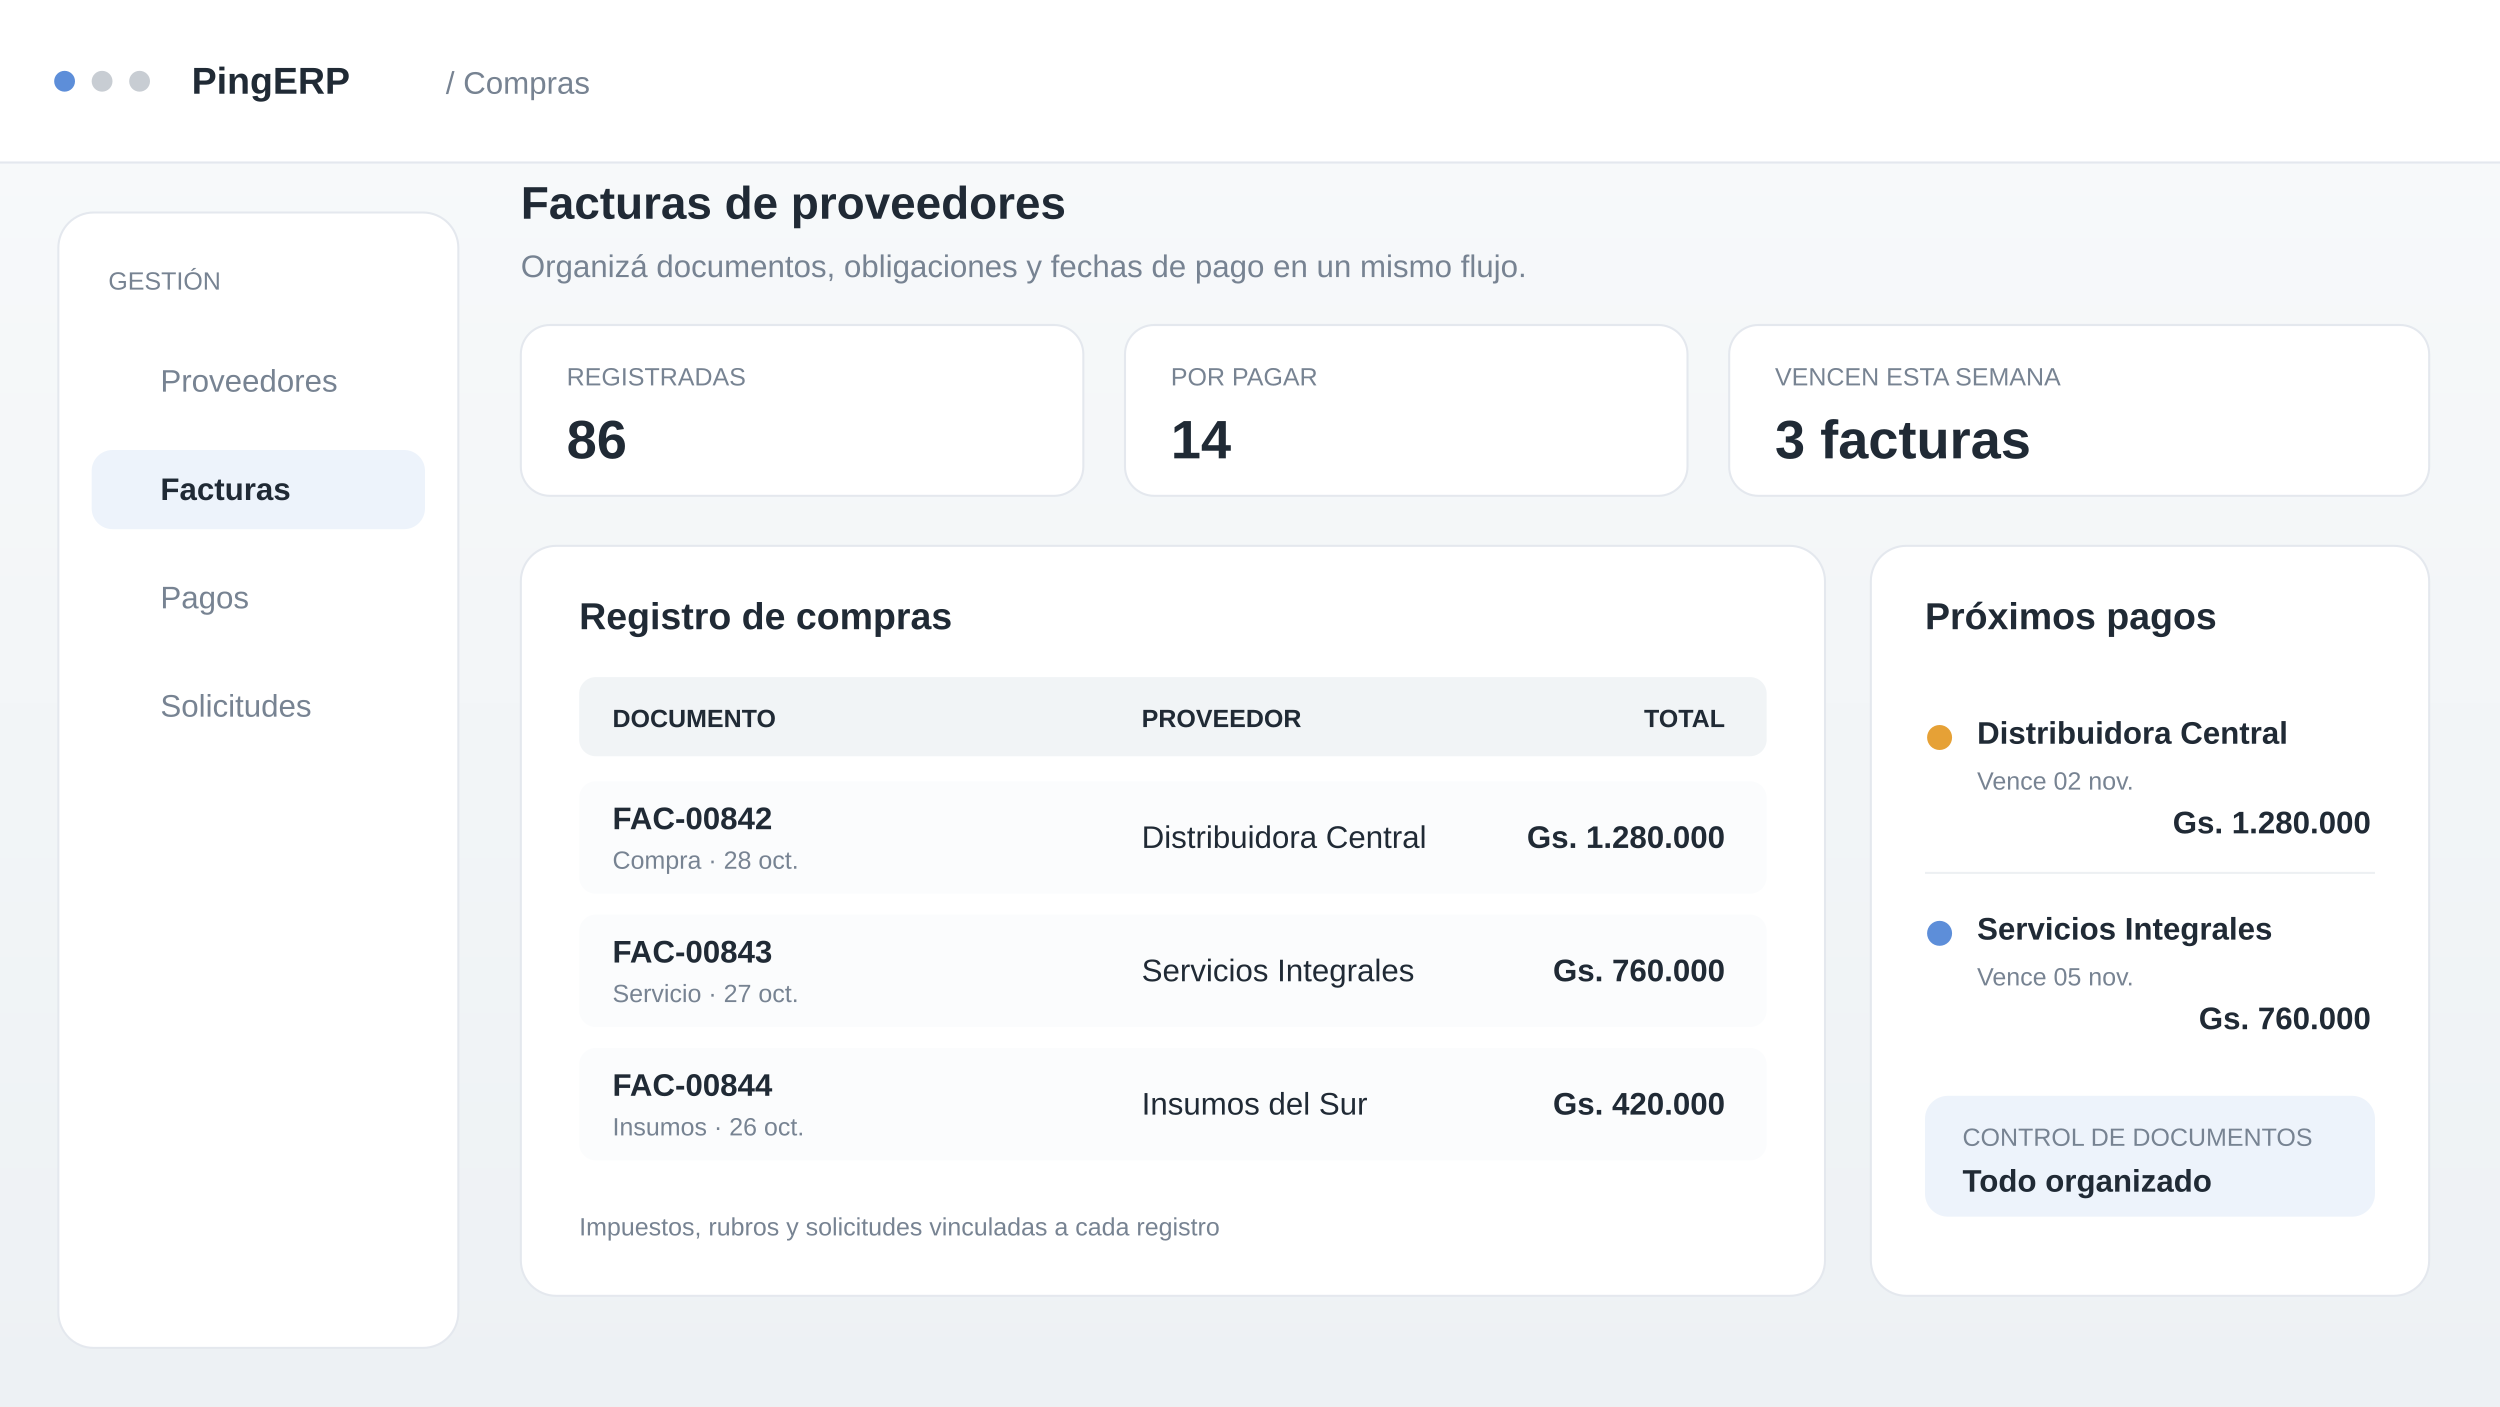
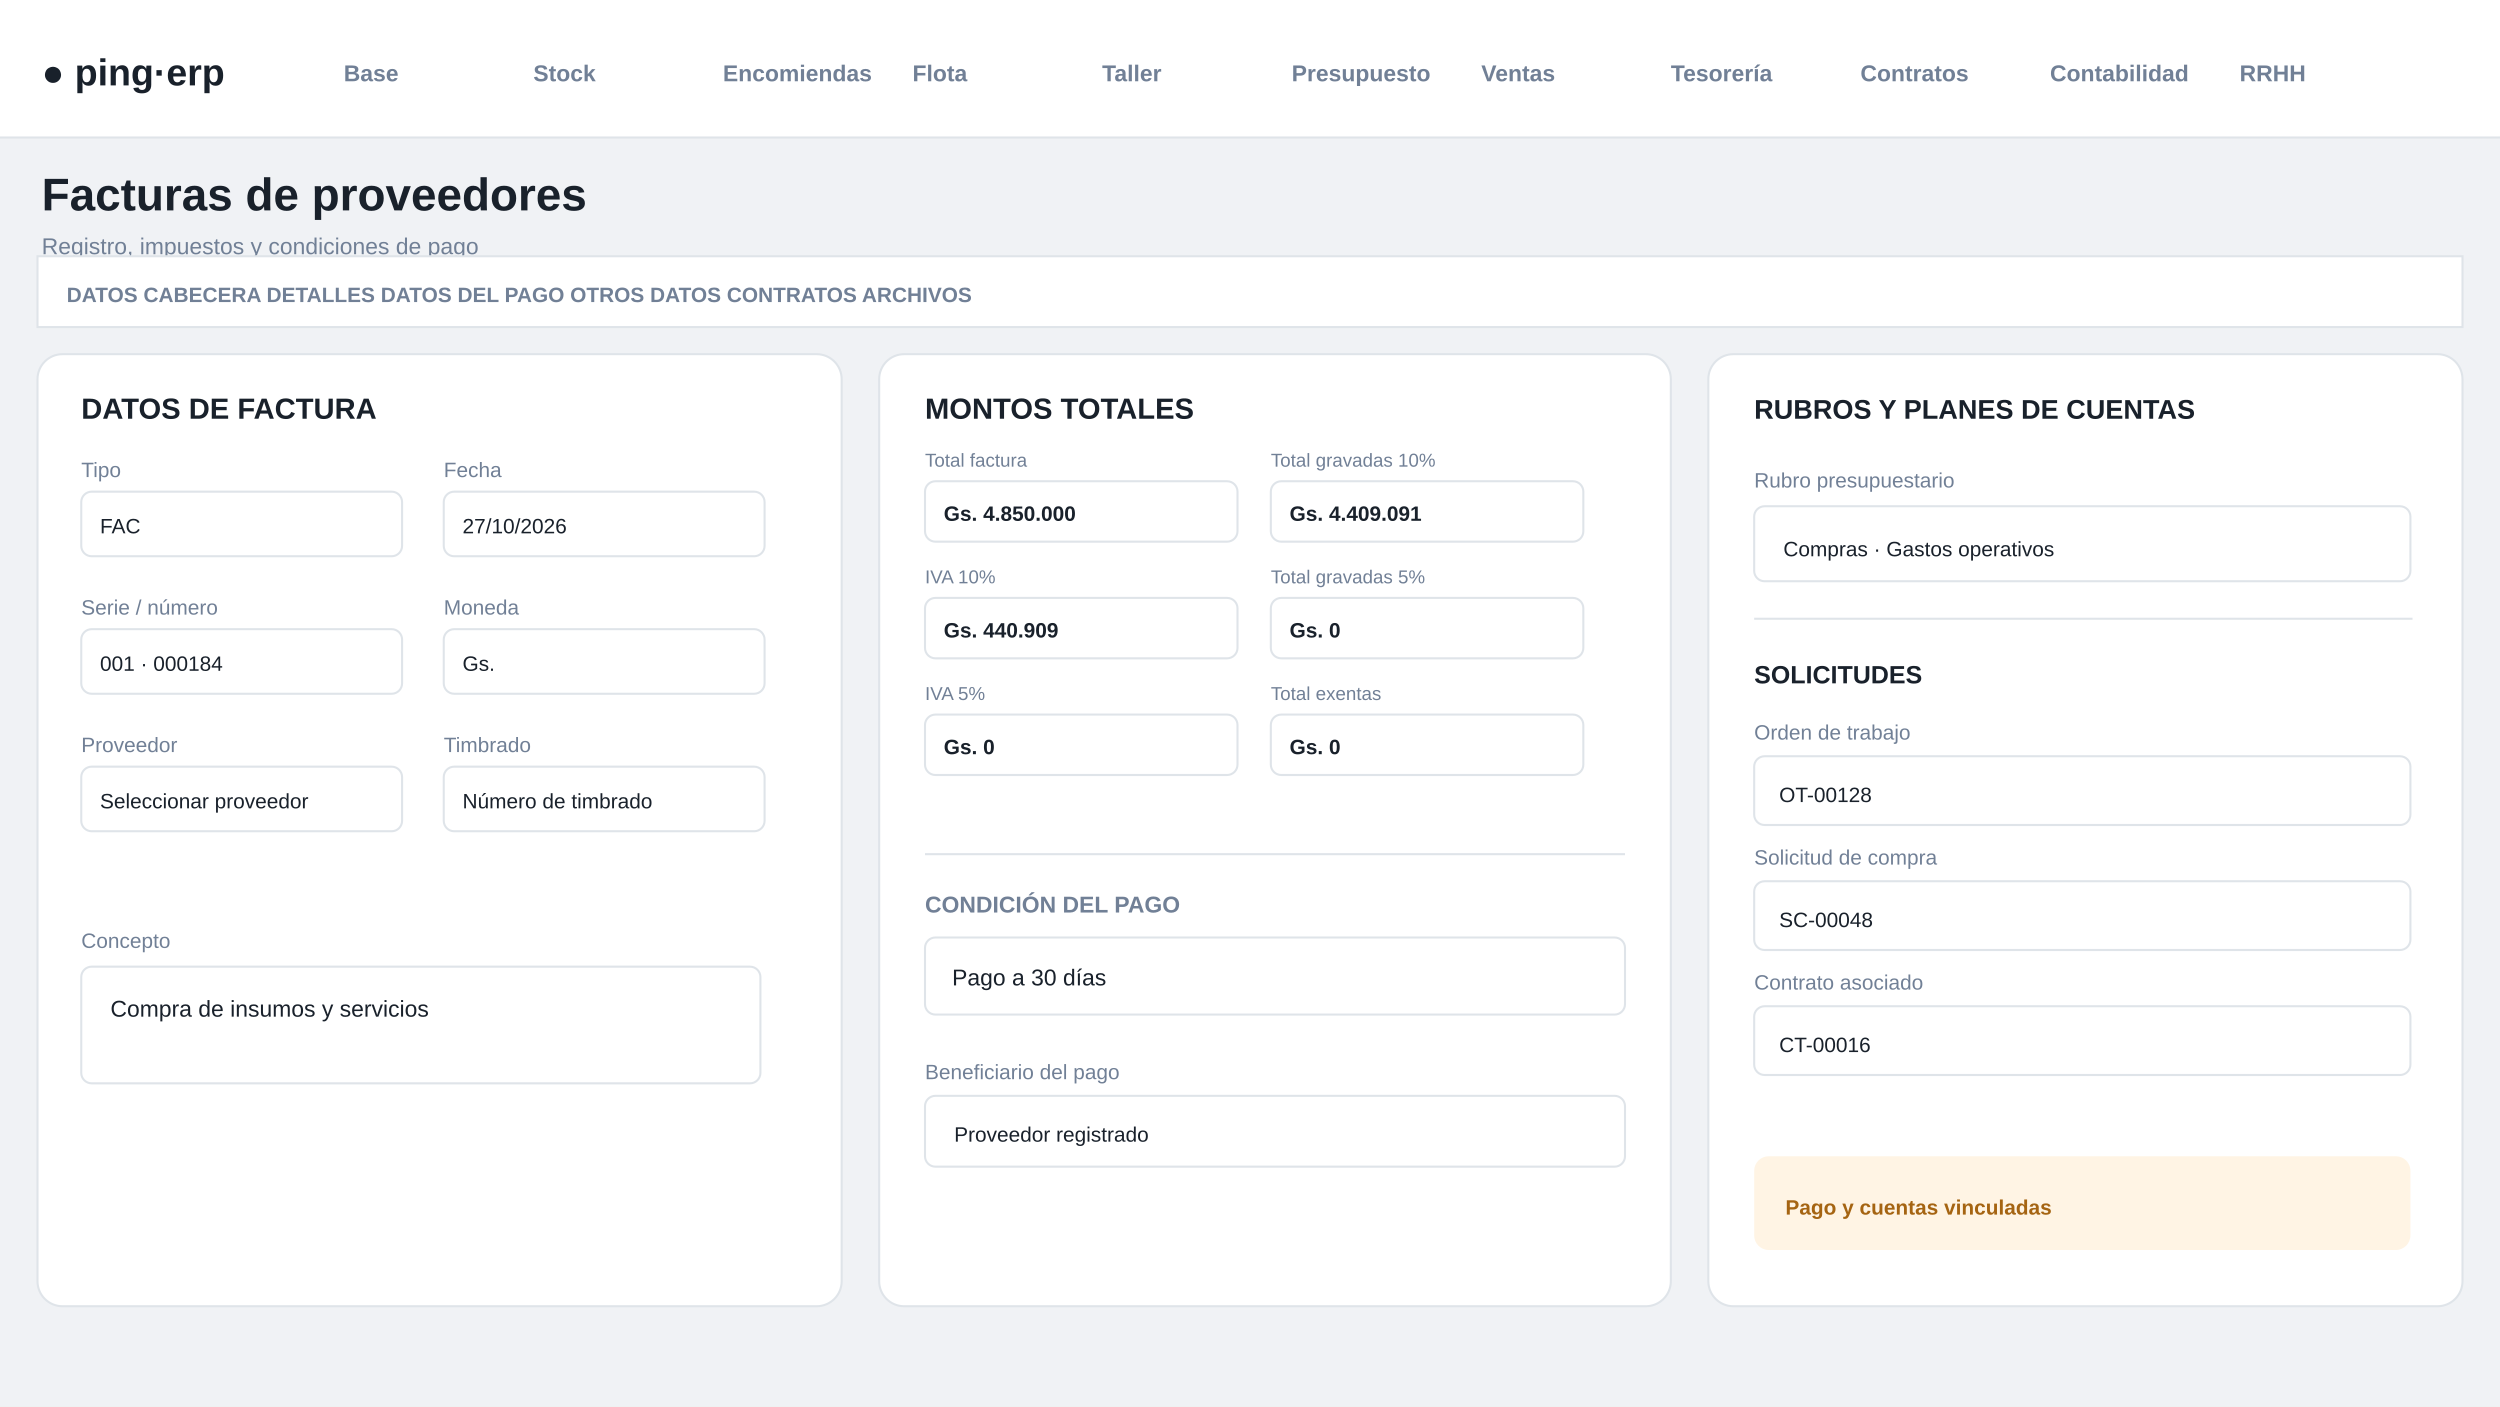
- <svg xmlns="http://www.w3.org/2000/svg" viewBox="0 0 1200 675" role="img" aria-label="Facturas de proveedores">
-   <defs>
-     <linearGradient id="bg" x2="0" y2="1">
-       <stop stop-color="#f8fafb" />
-       <stop offset="1" stop-color="#edf1f4" />
-     </linearGradient>
-     <style>text{font-family:Arial,Helvetica,sans-serif;fill:#202a35}.muted{fill:#778392}.tiny{font-size:12px}.small{font-size:15px}.bold{font-weight:700}</style>
-   </defs>
-   <rect width="1200" height="675" fill="url(#bg)" />
-   <rect width="1200" height="78" fill="#fff" />
-   <line x1="0" y1="78" x2="1200" y2="78" stroke="#e4e8ee" />
-   <circle cx="31" cy="39" r="5" fill="#5d8ed9" />
-   <circle cx="49" cy="39" r="5" fill="#c8cdd3" />
-   <circle cx="67" cy="39" r="5" fill="#c8cdd3" />
-   <text x="92" y="45" class="bold" font-size="18">PingERP</text>
-   <text x="214" y="45" class="muted small">/ Compras</text>
-   <rect x="28" y="102" width="192" height="545" rx="17" fill="#fff" stroke="#e4e8ee" />
-   <text x="52" y="139" class="muted tiny">GESTIÓN</text>
-   <text x="77" y="188" class="muted small">Proveedores</text>
-   <rect x="44" y="216" width="160" height="38" rx="10" fill="#edf3fb" />
-   <text x="77" y="240" class="bold small">Facturas</text>
-   <text x="77" y="292" class="muted small">Pagos</text>
-   <text x="77" y="344" class="muted small">Solicitudes</text>
-   <text x="250" y="105" class="bold" font-size="22">Facturas de proveedores</text>
-   <text x="250" y="133" class="muted small">Organizá documentos, obligaciones y fechas de pago en un mismo flujo.</text>
-   <g>
-     <rect x="250" y="156" width="270" height="82" rx="14" fill="#fff" stroke="#e4e8ee" />
-     <text x="272" y="185" class="muted tiny">REGISTRADAS</text>
-     <text x="272" y="220" class="bold" font-size="26">86</text>
-     <rect x="540" y="156" width="270" height="82" rx="14" fill="#fff" stroke="#e4e8ee" />
-     <text x="562" y="185" class="muted tiny">POR PAGAR</text>
-     <text x="562" y="220" class="bold" font-size="26">14</text>
-     <rect x="830" y="156" width="336" height="82" rx="14" fill="#fff" stroke="#e4e8ee" />
-     <text x="852" y="185" class="muted tiny">VENCEN ESTA SEMANA</text>
-     <text x="852" y="220" class="bold" font-size="26">3 facturas</text>
-   </g>
-   <rect x="250" y="262" width="626" height="360" rx="17" fill="#fff" stroke="#e4e8ee" />
-   <text x="278" y="302" class="bold" font-size="18">Registro de compras</text>
-   <rect x="278" y="325" width="570" height="38" rx="8" fill="#f1f4f6" />
-   <text x="294" y="349" class="bold tiny">DOCUMENTO</text>
-   <text x="548" y="349" class="bold tiny">PROVEEDOR</text>
-   <text x="828" y="349" text-anchor="end" class="bold tiny">TOTAL</text>
-   <g class="small">
-     <rect x="278" y="375" width="570" height="54" rx="8" fill="#fbfcfd" />
-     <text x="294" y="398" class="bold">FAC-00842</text>
-     <text x="294" y="417" class="muted tiny">Compra · 28 oct.</text>
-     <text x="548" y="407">Distribuidora Central</text>
-     <text x="828" y="407" text-anchor="end" class="bold">Gs. 1.280.000</text>
-     <rect x="278" y="439" width="570" height="54" rx="8" fill="#fbfcfd" />
-     <text x="294" y="462" class="bold">FAC-00843</text>
-     <text x="294" y="481" class="muted tiny">Servicio · 27 oct.</text>
-     <text x="548" y="471">Servicios Integrales</text>
-     <text x="828" y="471" text-anchor="end" class="bold">Gs. 760.000</text>
-     <rect x="278" y="503" width="570" height="54" rx="8" fill="#fbfcfd" />
-     <text x="294" y="526" class="bold">FAC-00844</text>
-     <text x="294" y="545" class="muted tiny">Insumos · 26 oct.</text>
-     <text x="548" y="535">Insumos del Sur</text>
-     <text x="828" y="535" text-anchor="end" class="bold">Gs. 420.000</text>
-   </g>
-   <text x="278" y="593" class="muted tiny">Impuestos, rubros y solicitudes vinculadas a cada registro</text>
-   <rect x="898" y="262" width="268" height="360" rx="17" fill="#fff" stroke="#e4e8ee" />
-   <text x="924" y="302" class="bold" font-size="18">Próximos pagos</text>
-   <circle cx="931" cy="354" r="6" fill="#e6a136" />
-   <text x="949" y="357" class="bold small">Distribuidora Central</text>
-   <text x="949" y="379" class="muted tiny">Vence 02 nov.</text>
-   <text x="1138" y="400" text-anchor="end" class="bold small">Gs. 1.280.000</text>
-   <line x1="924" y1="419" x2="1140" y2="419" stroke="#edf0f3" />
-   <circle cx="931" cy="448" r="6" fill="#5d8ed9" />
-   <text x="949" y="451" class="bold small">Servicios Integrales</text>
-   <text x="949" y="473" class="muted tiny">Vence 05 nov.</text>
-   <text x="1138" y="494" text-anchor="end" class="bold small">Gs. 760.000</text>
-   <rect x="924" y="526" width="216" height="58" rx="11" fill="#edf3fb" />
-   <text x="942" y="550" class="muted tiny">CONTROL DE DOCUMENTOS</text>
-   <text x="942" y="572" class="bold small">Todo organizado</text>
+ <svg xmlns="http://www.w3.org/2000/svg" viewBox="0 0 1200 675" role="img" aria-label="PingERP facturas de proveedores">
+   <rect width="1200" height="675" fill="#f0f2f5" />
+   <rect x="0" y="0" width="1200" height="66" rx="0" fill="#fff" stroke="none" stroke-width="1" />
+   <text x="20" y="41" font-family="Arial,Helvetica,sans-serif" font-size="18" fill="#19212b" font-weight="700">● ping·erp</text>
+   <text x="165" y="39" font-family="Arial,Helvetica,sans-serif" font-size="11" fill="#718096" font-weight="600">Base</text>
+   <text x="256" y="39" font-family="Arial,Helvetica,sans-serif" font-size="11" fill="#718096" font-weight="600">Stock</text>
+   <text x="347" y="39" font-family="Arial,Helvetica,sans-serif" font-size="11" fill="#718096" font-weight="600">Encomiendas</text>
+   <text x="438" y="39" font-family="Arial,Helvetica,sans-serif" font-size="11" fill="#718096" font-weight="600">Flota</text>
+   <text x="529" y="39" font-family="Arial,Helvetica,sans-serif" font-size="11" fill="#718096" font-weight="600">Taller</text>
+   <text x="620" y="39" font-family="Arial,Helvetica,sans-serif" font-size="11" fill="#718096" font-weight="600">Presupuesto</text>
+   <text x="711" y="39" font-family="Arial,Helvetica,sans-serif" font-size="11" fill="#718096" font-weight="600">Ventas</text>
+   <text x="802" y="39" font-family="Arial,Helvetica,sans-serif" font-size="11" fill="#718096" font-weight="600">Tesorería</text>
+   <text x="893" y="39" font-family="Arial,Helvetica,sans-serif" font-size="11" fill="#718096" font-weight="600">Contratos</text>
+   <text x="984" y="39" font-family="Arial,Helvetica,sans-serif" font-size="11" fill="#718096" font-weight="600">Contabilidad</text>
+   <text x="1075" y="39" font-family="Arial,Helvetica,sans-serif" font-size="11" fill="#718096" font-weight="600">RRHH</text>
+   <path d="M0 66H1200" stroke="#dfe4e9" stroke-width="1" />
+   <text x="20" y="101" font-family="Arial,Helvetica,sans-serif" font-size="22" fill="#19212b" font-weight="700">Facturas de proveedores</text>
+   <text x="20" y="122" font-family="Arial,Helvetica,sans-serif" font-size="11" fill="#718096" font-weight="400">Registro, impuestos y condiciones de pago</text>
+   <rect x="18" y="123" width="1164" height="34" rx="0" fill="#fff" stroke="#dfe4e9" stroke-width="1" />
+   <text x="32" y="145" font-family="Arial,Helvetica,sans-serif" font-size="10" fill="#718096" font-weight="700">DATOS CABECERA     DETALLES     DATOS DEL PAGO     OTROS DATOS     CONTRATOS     ARCHIVOS</text>
+   <rect x="18" y="170" width="386" height="457" rx="12" fill="#fff" stroke="#dfe4e9" stroke-width="1" />
+   <text x="39" y="201" font-family="Arial,Helvetica,sans-serif" font-size="14" fill="#19212b" font-weight="700">DATOS DE FACTURA</text>
+   <text x="39" y="229" font-family="Arial,Helvetica,sans-serif" font-size="10" fill="#718096" font-weight="400">Tipo</text>
+   <rect x="39" y="236" width="154" height="31" rx="5" fill="#fff" stroke="#dfe4e9" stroke-width="1" />
+   <text x="48" y="256" font-family="Arial,Helvetica,sans-serif" font-size="10" fill="#19212b" font-weight="400">FAC</text>
+   <text x="213" y="229" font-family="Arial,Helvetica,sans-serif" font-size="10" fill="#718096" font-weight="400">Fecha</text>
+   <rect x="213" y="236" width="154" height="31" rx="5" fill="#fff" stroke="#dfe4e9" stroke-width="1" />
+   <text x="222" y="256" font-family="Arial,Helvetica,sans-serif" font-size="10" fill="#19212b" font-weight="400">27/10/2026</text>
+   <text x="39" y="295" font-family="Arial,Helvetica,sans-serif" font-size="10" fill="#718096" font-weight="400">Serie / número</text>
+   <rect x="39" y="302" width="154" height="31" rx="5" fill="#fff" stroke="#dfe4e9" stroke-width="1" />
+   <text x="48" y="322" font-family="Arial,Helvetica,sans-serif" font-size="10" fill="#19212b" font-weight="400">001 · 000184</text>
+   <text x="213" y="295" font-family="Arial,Helvetica,sans-serif" font-size="10" fill="#718096" font-weight="400">Moneda</text>
+   <rect x="213" y="302" width="154" height="31" rx="5" fill="#fff" stroke="#dfe4e9" stroke-width="1" />
+   <text x="222" y="322" font-family="Arial,Helvetica,sans-serif" font-size="10" fill="#19212b" font-weight="400">Gs.</text>
+   <text x="39" y="361" font-family="Arial,Helvetica,sans-serif" font-size="10" fill="#718096" font-weight="400">Proveedor</text>
+   <rect x="39" y="368" width="154" height="31" rx="5" fill="#fff" stroke="#dfe4e9" stroke-width="1" />
+   <text x="48" y="388" font-family="Arial,Helvetica,sans-serif" font-size="10" fill="#19212b" font-weight="400">Seleccionar proveedor</text>
+   <text x="213" y="361" font-family="Arial,Helvetica,sans-serif" font-size="10" fill="#718096" font-weight="400">Timbrado</text>
+   <rect x="213" y="368" width="154" height="31" rx="5" fill="#fff" stroke="#dfe4e9" stroke-width="1" />
+   <text x="222" y="388" font-family="Arial,Helvetica,sans-serif" font-size="10" fill="#19212b" font-weight="400">Número de timbrado</text>
+   <text x="39" y="455" font-family="Arial,Helvetica,sans-serif" font-size="10" fill="#718096" font-weight="400">Concepto</text>
+   <rect x="39" y="464" width="326" height="56" rx="5" fill="#fff" stroke="#dfe4e9" stroke-width="1" />
+   <text x="53" y="488" font-family="Arial,Helvetica,sans-serif" font-size="11" fill="#19212b" font-weight="400">Compra de insumos y servicios</text>
+   <rect x="422" y="170" width="380" height="457" rx="12" fill="#fff" stroke="#dfe4e9" stroke-width="1" />
+   <text x="444" y="201" font-family="Arial,Helvetica,sans-serif" font-size="14" fill="#19212b" font-weight="700">MONTOS TOTALES</text>
+   <text x="444" y="224" font-family="Arial,Helvetica,sans-serif" font-size="9" fill="#718096" font-weight="400">Total factura</text>
+   <rect x="444" y="231" width="150" height="29" rx="5" fill="#fff" stroke="#dfe4e9" stroke-width="1" />
+   <text x="453" y="250" font-family="Arial,Helvetica,sans-serif" font-size="10" fill="#19212b" font-weight="700">Gs. 4.850.000</text>
+   <text x="610" y="224" font-family="Arial,Helvetica,sans-serif" font-size="9" fill="#718096" font-weight="400">Total gravadas 10%</text>
+   <rect x="610" y="231" width="150" height="29" rx="5" fill="#fff" stroke="#dfe4e9" stroke-width="1" />
+   <text x="619" y="250" font-family="Arial,Helvetica,sans-serif" font-size="10" fill="#19212b" font-weight="700">Gs. 4.409.091</text>
+   <text x="444" y="280" font-family="Arial,Helvetica,sans-serif" font-size="9" fill="#718096" font-weight="400">IVA 10%</text>
+   <rect x="444" y="287" width="150" height="29" rx="5" fill="#fff" stroke="#dfe4e9" stroke-width="1" />
+   <text x="453" y="306" font-family="Arial,Helvetica,sans-serif" font-size="10" fill="#19212b" font-weight="700">Gs. 440.909</text>
+   <text x="610" y="280" font-family="Arial,Helvetica,sans-serif" font-size="9" fill="#718096" font-weight="400">Total gravadas 5%</text>
+   <rect x="610" y="287" width="150" height="29" rx="5" fill="#fff" stroke="#dfe4e9" stroke-width="1" />
+   <text x="619" y="306" font-family="Arial,Helvetica,sans-serif" font-size="10" fill="#19212b" font-weight="700">Gs. 0</text>
+   <text x="444" y="336" font-family="Arial,Helvetica,sans-serif" font-size="9" fill="#718096" font-weight="400">IVA 5%</text>
+   <rect x="444" y="343" width="150" height="29" rx="5" fill="#fff" stroke="#dfe4e9" stroke-width="1" />
+   <text x="453" y="362" font-family="Arial,Helvetica,sans-serif" font-size="10" fill="#19212b" font-weight="700">Gs. 0</text>
+   <text x="610" y="336" font-family="Arial,Helvetica,sans-serif" font-size="9" fill="#718096" font-weight="400">Total exentas</text>
+   <rect x="610" y="343" width="150" height="29" rx="5" fill="#fff" stroke="#dfe4e9" stroke-width="1" />
+   <text x="619" y="362" font-family="Arial,Helvetica,sans-serif" font-size="10" fill="#19212b" font-weight="700">Gs. 0</text>
+   <path d="M444 410H780" stroke="#dfe4e9" stroke-width="1" />
+   <text x="444" y="438" font-family="Arial,Helvetica,sans-serif" font-size="11" fill="#718096" font-weight="700">CONDICIÓN DEL PAGO</text>
+   <rect x="444" y="450" width="336" height="37" rx="5" fill="#fff" stroke="#dfe4e9" stroke-width="1" />
+   <text x="457" y="473" font-family="Arial,Helvetica,sans-serif" font-size="11" fill="#19212b" font-weight="400">Pago a 30 días</text>
+   <text x="444" y="518" font-family="Arial,Helvetica,sans-serif" font-size="10" fill="#718096" font-weight="400">Beneficiario del pago</text>
+   <rect x="444" y="526" width="336" height="34" rx="5" fill="#fff" stroke="#dfe4e9" stroke-width="1" />
+   <text x="458" y="548" font-family="Arial,Helvetica,sans-serif" font-size="10" fill="#19212b" font-weight="400">Proveedor registrado</text>
+   <rect x="820" y="170" width="362" height="457" rx="12" fill="#fff" stroke="#dfe4e9" stroke-width="1" />
+   <text x="842" y="201" font-family="Arial,Helvetica,sans-serif" font-size="13" fill="#19212b" font-weight="700">RUBROS Y PLANES DE CUENTAS</text>
+   <text x="842" y="234" font-family="Arial,Helvetica,sans-serif" font-size="10" fill="#718096" font-weight="400">Rubro presupuestario</text>
+   <rect x="842" y="243" width="315" height="36" rx="5" fill="#fff" stroke="#dfe4e9" stroke-width="1" />
+   <text x="856" y="267" font-family="Arial,Helvetica,sans-serif" font-size="10" fill="#19212b" font-weight="400">Compras · Gastos operativos</text>
+   <path d="M842 297H1158" stroke="#dfe4e9" stroke-width="1" />
+   <text x="842" y="328" font-family="Arial,Helvetica,sans-serif" font-size="12" fill="#19212b" font-weight="700">SOLICITUDES</text>
+   <text x="842" y="355" font-family="Arial,Helvetica,sans-serif" font-size="10" fill="#718096" font-weight="400">Orden de trabajo</text>
+   <rect x="842" y="363" width="315" height="33" rx="5" fill="#fff" stroke="#dfe4e9" stroke-width="1" />
+   <text x="854" y="385" font-family="Arial,Helvetica,sans-serif" font-size="10" fill="#19212b" font-weight="400">OT-00128</text>
+   <text x="842" y="415" font-family="Arial,Helvetica,sans-serif" font-size="10" fill="#718096" font-weight="400">Solicitud de compra</text>
+   <rect x="842" y="423" width="315" height="33" rx="5" fill="#fff" stroke="#dfe4e9" stroke-width="1" />
+   <text x="854" y="445" font-family="Arial,Helvetica,sans-serif" font-size="10" fill="#19212b" font-weight="400">SC-00048</text>
+   <text x="842" y="475" font-family="Arial,Helvetica,sans-serif" font-size="10" fill="#718096" font-weight="400">Contrato asociado</text>
+   <rect x="842" y="483" width="315" height="33" rx="5" fill="#fff" stroke="#dfe4e9" stroke-width="1" />
+   <text x="854" y="505" font-family="Arial,Helvetica,sans-serif" font-size="10" fill="#19212b" font-weight="400">CT-00016</text>
+   <rect x="842" y="555" width="315" height="45" rx="7" fill="#fff4e4" stroke="none" stroke-width="1" />
+   <text x="857" y="583" font-family="Arial,Helvetica,sans-serif" font-size="10" fill="#a56412" font-weight="700">Pago y cuentas vinculadas</text>
</svg>
